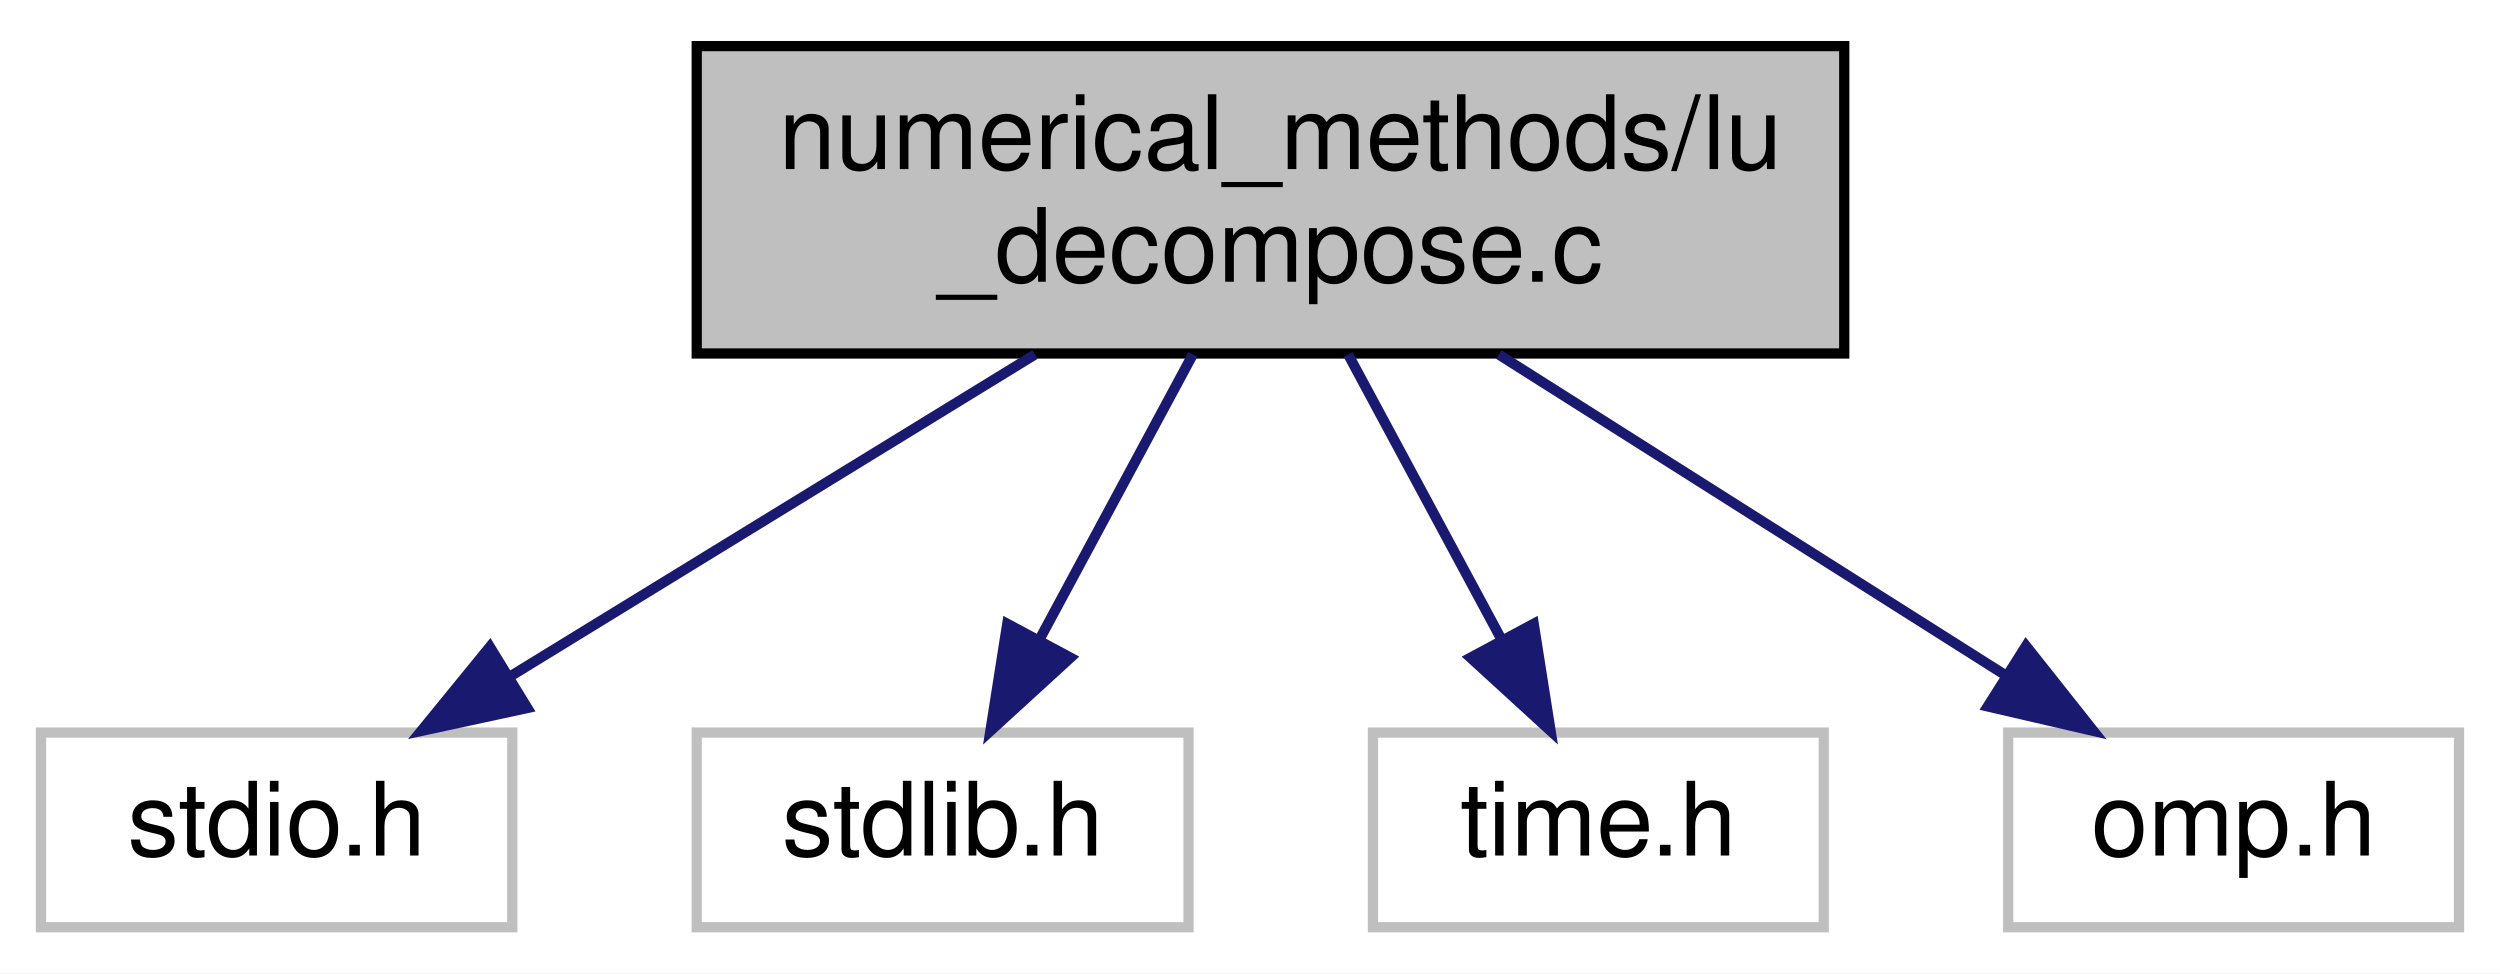
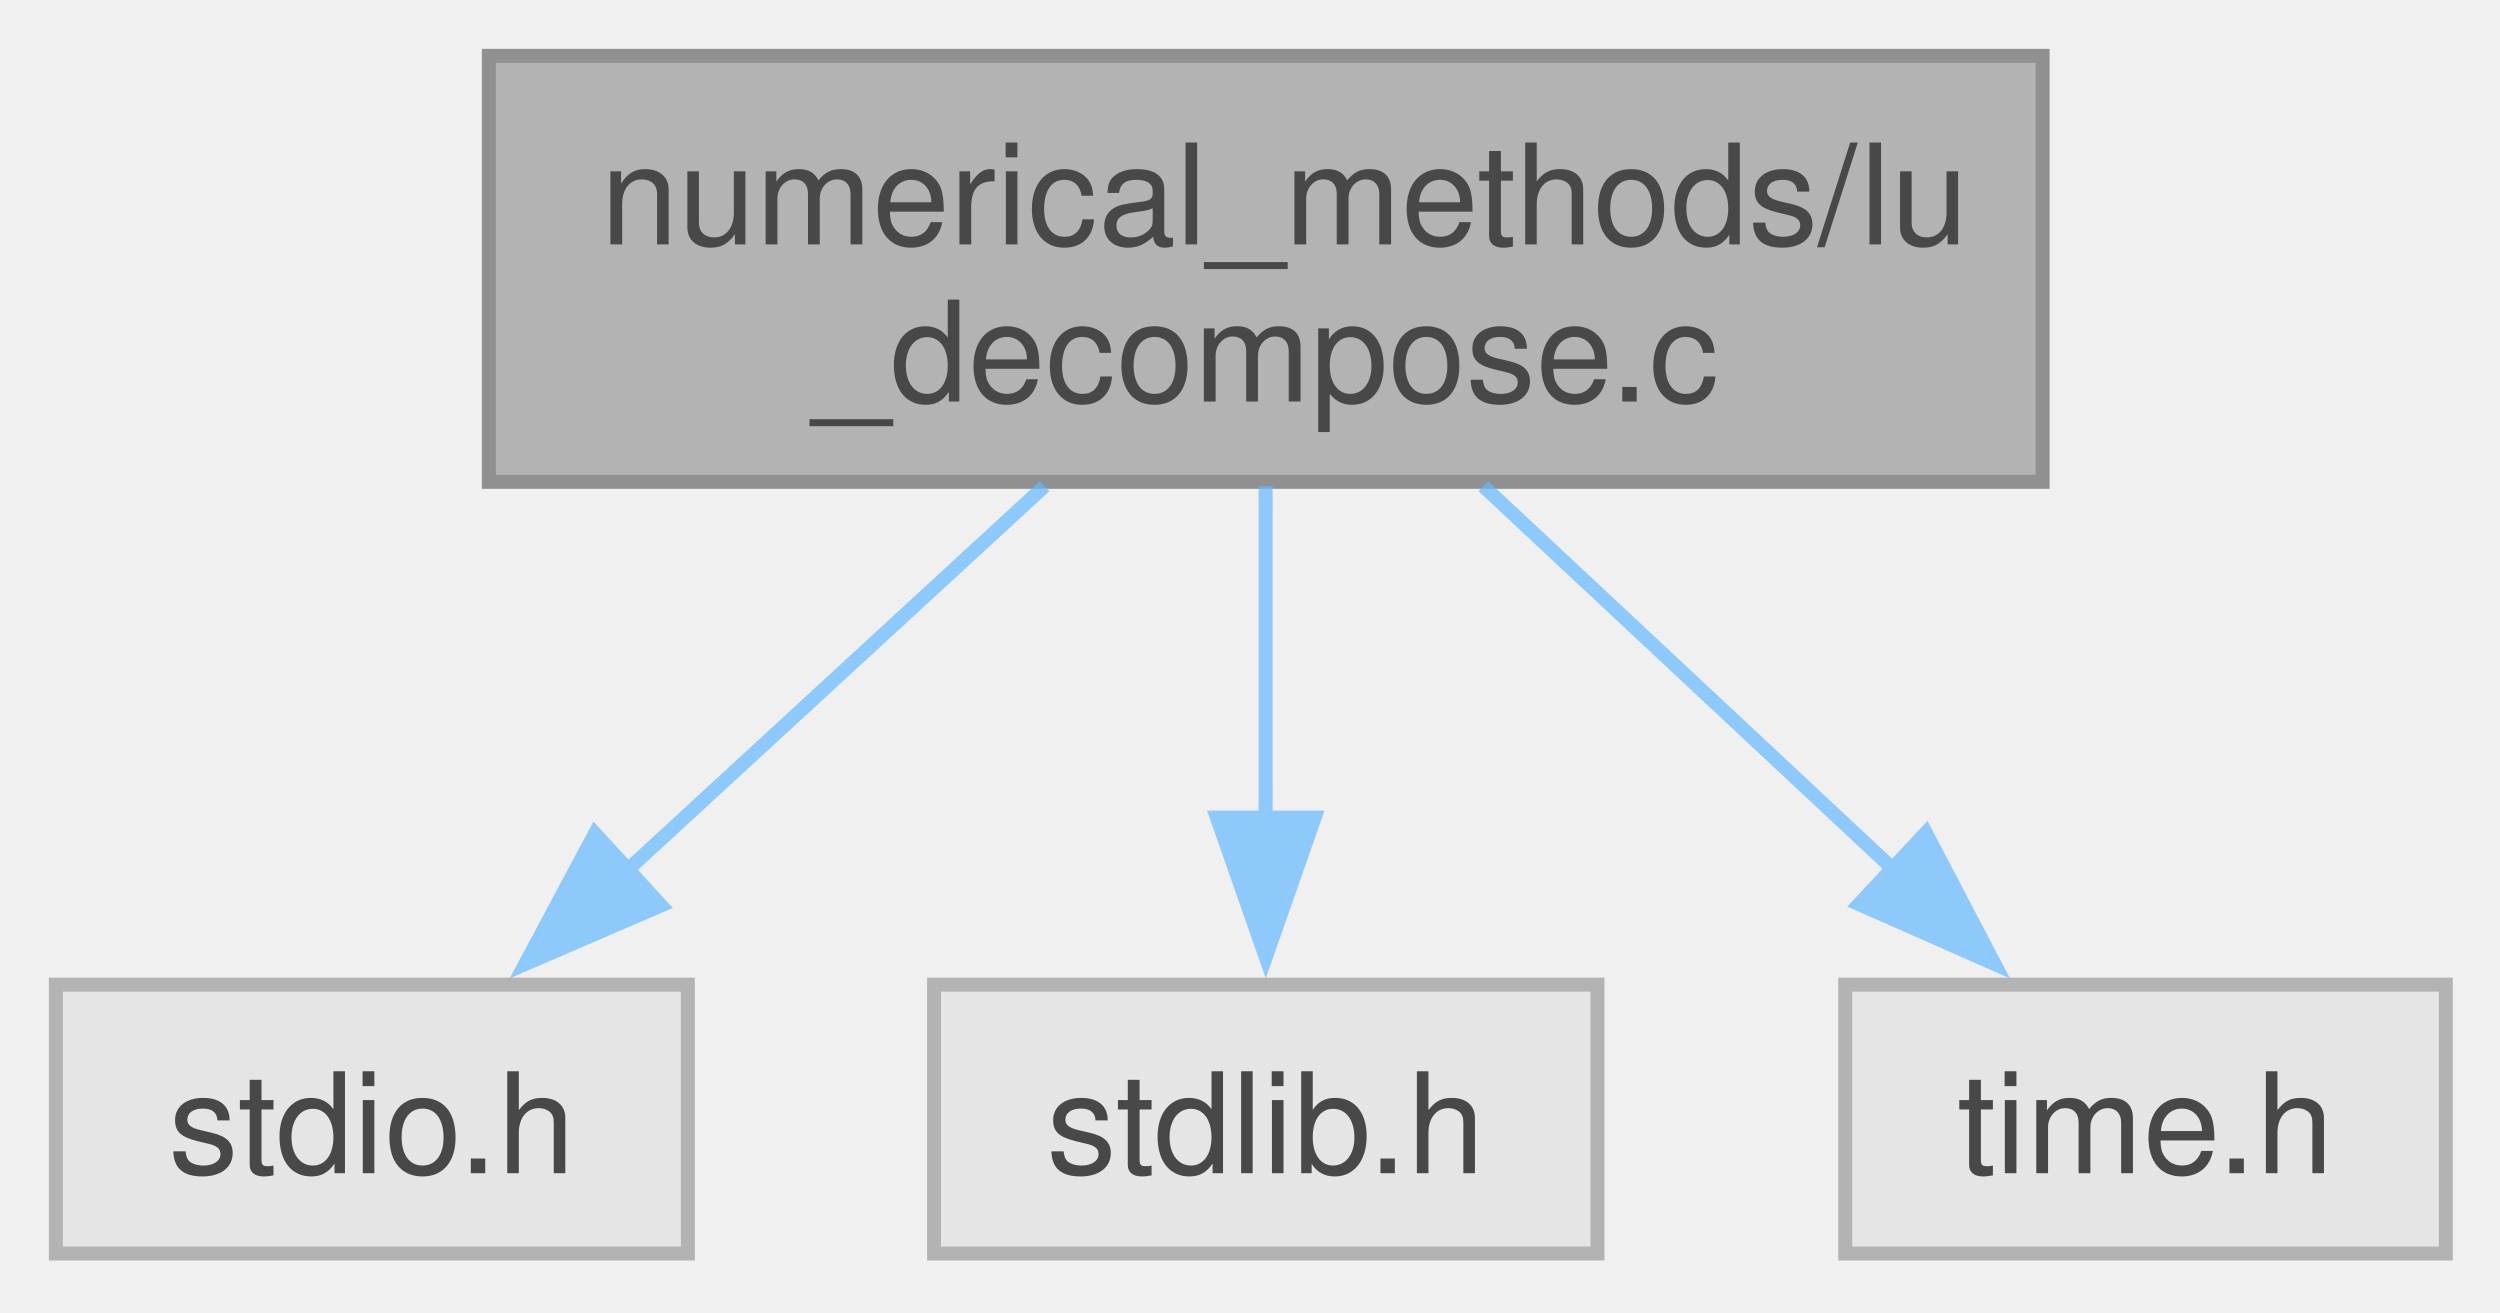
- <svg xmlns="http://www.w3.org/2000/svg" xmlns:xlink="http://www.w3.org/1999/xlink" width="244pt" height="95pt" viewBox="0.00 0.00 244.00 95.00">
-   <g id="graph0" class="graph" transform="scale(1 1) rotate(0) translate(4 91)">
-     <polygon fill="white" stroke="transparent" points="-4,4 -4,-91 240,-91 240,4 -4,4" />
-     <g id="node1" class="node">
-       <g id="a_node1">
-         <a xlink:title="LU decomposition of a square matrix">
-           <polygon fill="#bfbfbf" stroke="black" points="64,-56.5 64,-86.5 176,-86.5 176,-56.5 64,-56.5" />
-           <text text-anchor="start" x="72" y="-74.5" font-family="Helvetica,sans-Serif" font-size="10.00">numerical_methods/lu</text>
-           <text text-anchor="middle" x="120" y="-63.5" font-family="Helvetica,sans-Serif" font-size="10.00">_decompose.c</text>
-         </a>
+ <svg xmlns="http://www.w3.org/2000/svg" xmlns:xlink="http://www.w3.org/1999/xlink" width="179pt" height="94pt" viewBox="0.00 0.00 179.00 94.00">
+   <svg id="main" version="1.1" xml:space="preserve">
+     <style type="text/css">
+ .node, .edge {opacity: 0.7;}
+ .node.selected, .edge.selected {opacity: 1;}
+ .edge:hover path { stroke: red; }
+ .edge:hover polygon { stroke: red; fill: red; }
+ </style>
+     <svg id="graph" class="graph">
+       <g id="graph0" class="graph" transform="scale(1 1) rotate(0) translate(4 89.75)">
+         <g id="Node000001" class="node">
+           <g id="a_Node000001">
+             <a xlink:title="LU decomposition of a square matrix">
+               <polygon fill="#999999" stroke="#666666" points="142.25,-85.75 31,-85.75 31,-55.25 142.25,-55.25 142.25,-85.75" />
+               <text xml:space="preserve" text-anchor="start" x="39" y="-72.25" font-family="Helvetica,sans-Serif" font-size="10.00">numerical_methods/lu</text>
+               <text xml:space="preserve" text-anchor="middle" x="86.62" y="-61" font-family="Helvetica,sans-Serif" font-size="10.00">_decompose.c</text>
+             </a>
+           </g>
+         </g>
+         <g id="Node000002" class="node">
+           <g id="a_Node000002">
+             <a xlink:title=" ">
+               <polygon fill="#e0e0e0" stroke="#999999" points="45.25,-19.25 0,-19.25 0,0 45.25,0 45.25,-19.25" />
+               <text xml:space="preserve" text-anchor="middle" x="22.62" y="-5.75" font-family="Helvetica,sans-Serif" font-size="10.00">stdio.h</text>
+             </a>
+           </g>
+         </g>
+         <g id="edge1_Node000001_Node000002" class="edge">
+           <g id="a_edge1_Node000001_Node000002">
+             <a xlink:title=" ">
+               <path fill="none" stroke="#63b8ff" d="M70.8,-54.95C61.72,-46.59 50.26,-36.05 40.81,-27.35" />
+               <polygon fill="#63b8ff" stroke="#63b8ff" points="43.33,-24.92 33.61,-20.73 38.6,-30.07 43.33,-24.92" />
+             </a>
+           </g>
+         </g>
+         <g id="Node000003" class="node">
+           <g id="a_Node000003">
+             <a xlink:title=" ">
+               <polygon fill="#e0e0e0" stroke="#999999" points="110.38,-19.25 62.88,-19.25 62.88,0 110.38,0 110.38,-19.25" />
+               <text xml:space="preserve" text-anchor="middle" x="86.62" y="-5.75" font-family="Helvetica,sans-Serif" font-size="10.00">stdlib.h</text>
+             </a>
+           </g>
+         </g>
+         <g id="edge2_Node000001_Node000003" class="edge">
+           <g id="a_edge2_Node000001_Node000003">
+             <a xlink:title=" ">
+               <path fill="none" stroke="#63b8ff" d="M86.62,-54.95C86.62,-47.71 86.62,-38.84 86.62,-30.94" />
+               <polygon fill="#63b8ff" stroke="#63b8ff" points="90.13,-31.21 86.63,-21.21 83.13,-31.21 90.13,-31.21" />
+             </a>
+           </g>
+         </g>
+         <g id="Node000004" class="node">
+           <g id="a_Node000004">
+             <a xlink:title=" ">
+               <polygon fill="#e0e0e0" stroke="#999999" points="171.12,-19.25 128.12,-19.25 128.12,0 171.12,0 171.12,-19.25" />
+               <text xml:space="preserve" text-anchor="middle" x="149.62" y="-5.75" font-family="Helvetica,sans-Serif" font-size="10.00">time.h</text>
+             </a>
+           </g>
+         </g>
+         <g id="edge3_Node000001_Node000004" class="edge">
+           <g id="a_edge3_Node000001_Node000004">
+             <a xlink:title=" ">
+               <path fill="none" stroke="#63b8ff" d="M102.2,-54.95C111.14,-46.59 122.42,-36.05 131.73,-27.35" />
+               <polygon fill="#63b8ff" stroke="#63b8ff" points="133.89,-30.12 138.81,-20.73 129.11,-25.01 133.89,-30.12" />
+             </a>
+           </g>
+         </g>
      </g>
-     </g>
-     <g id="node2" class="node">
-       <g id="a_node2">
-         <a xlink:title=" ">
-           <polygon fill="white" stroke="#bfbfbf" points="0,-0.5 0,-19.5 46,-19.5 46,-0.5 0,-0.5" />
-           <text text-anchor="middle" x="23" y="-7.5" font-family="Helvetica,sans-Serif" font-size="10.00">stdio.h</text>
-         </a>
-       </g>
-     </g>
-     <g id="edge1" class="edge">
-       <path fill="none" stroke="midnightblue" d="M97.01,-56.4C81.61,-46.95 61.41,-34.56 46,-25.11" />
-       <polygon fill="midnightblue" stroke="midnightblue" points="47.47,-21.9 37.11,-19.66 43.81,-27.87 47.47,-21.9" />
-     </g>
-     <g id="node3" class="node">
-       <g id="a_node3">
-         <a xlink:title=" ">
-           <polygon fill="white" stroke="#bfbfbf" points="64,-0.5 64,-19.5 112,-19.5 112,-0.5 64,-0.5" />
-           <text text-anchor="middle" x="88" y="-7.5" font-family="Helvetica,sans-Serif" font-size="10.00">stdlib.h</text>
-         </a>
-       </g>
-     </g>
-     <g id="edge2" class="edge">
-       <path fill="none" stroke="midnightblue" d="M112.42,-56.4C107.96,-48.11 102.28,-37.55 97.52,-28.71" />
-       <polygon fill="midnightblue" stroke="midnightblue" points="100.48,-26.81 92.66,-19.66 94.31,-30.12 100.48,-26.81" />
-     </g>
-     <g id="node4" class="node">
-       <g id="a_node4">
-         <a xlink:title=" ">
-           <polygon fill="white" stroke="#bfbfbf" points="130,-0.5 130,-19.5 174,-19.5 174,-0.5 130,-0.5" />
-           <text text-anchor="middle" x="152" y="-7.5" font-family="Helvetica,sans-Serif" font-size="10.00">time.h</text>
-         </a>
-       </g>
-     </g>
-     <g id="edge3" class="edge">
-       <path fill="none" stroke="midnightblue" d="M127.58,-56.4C132.04,-48.11 137.72,-37.55 142.48,-28.71" />
-       <polygon fill="midnightblue" stroke="midnightblue" points="145.69,-30.12 147.34,-19.66 139.52,-26.81 145.69,-30.12" />
-     </g>
-     <g id="node5" class="node">
-       <g id="a_node5">
-         <a xlink:title=" ">
-           <polygon fill="white" stroke="#bfbfbf" points="192,-0.5 192,-19.5 236,-19.5 236,-0.5 192,-0.5" />
-           <text text-anchor="middle" x="214" y="-7.5" font-family="Helvetica,sans-Serif" font-size="10.00">omp.h</text>
-         </a>
-       </g>
-     </g>
-     <g id="edge4" class="edge">
-       <path fill="none" stroke="midnightblue" d="M142.28,-56.4C157.2,-46.95 176.78,-34.56 191.71,-25.11" />
-       <polygon fill="midnightblue" stroke="midnightblue" points="193.74,-27.96 200.32,-19.66 190,-22.05 193.74,-27.96" />
-     </g>
-   </g>
+     </svg>
+   </svg>
+   <style type="text/css">
+ 
+ [data-mouse-over-selected='false'] { opacity: 0.7; }
+ [data-mouse-over-selected='true']  { opacity: 1.0; }
+ 
+ </style>
</svg>
